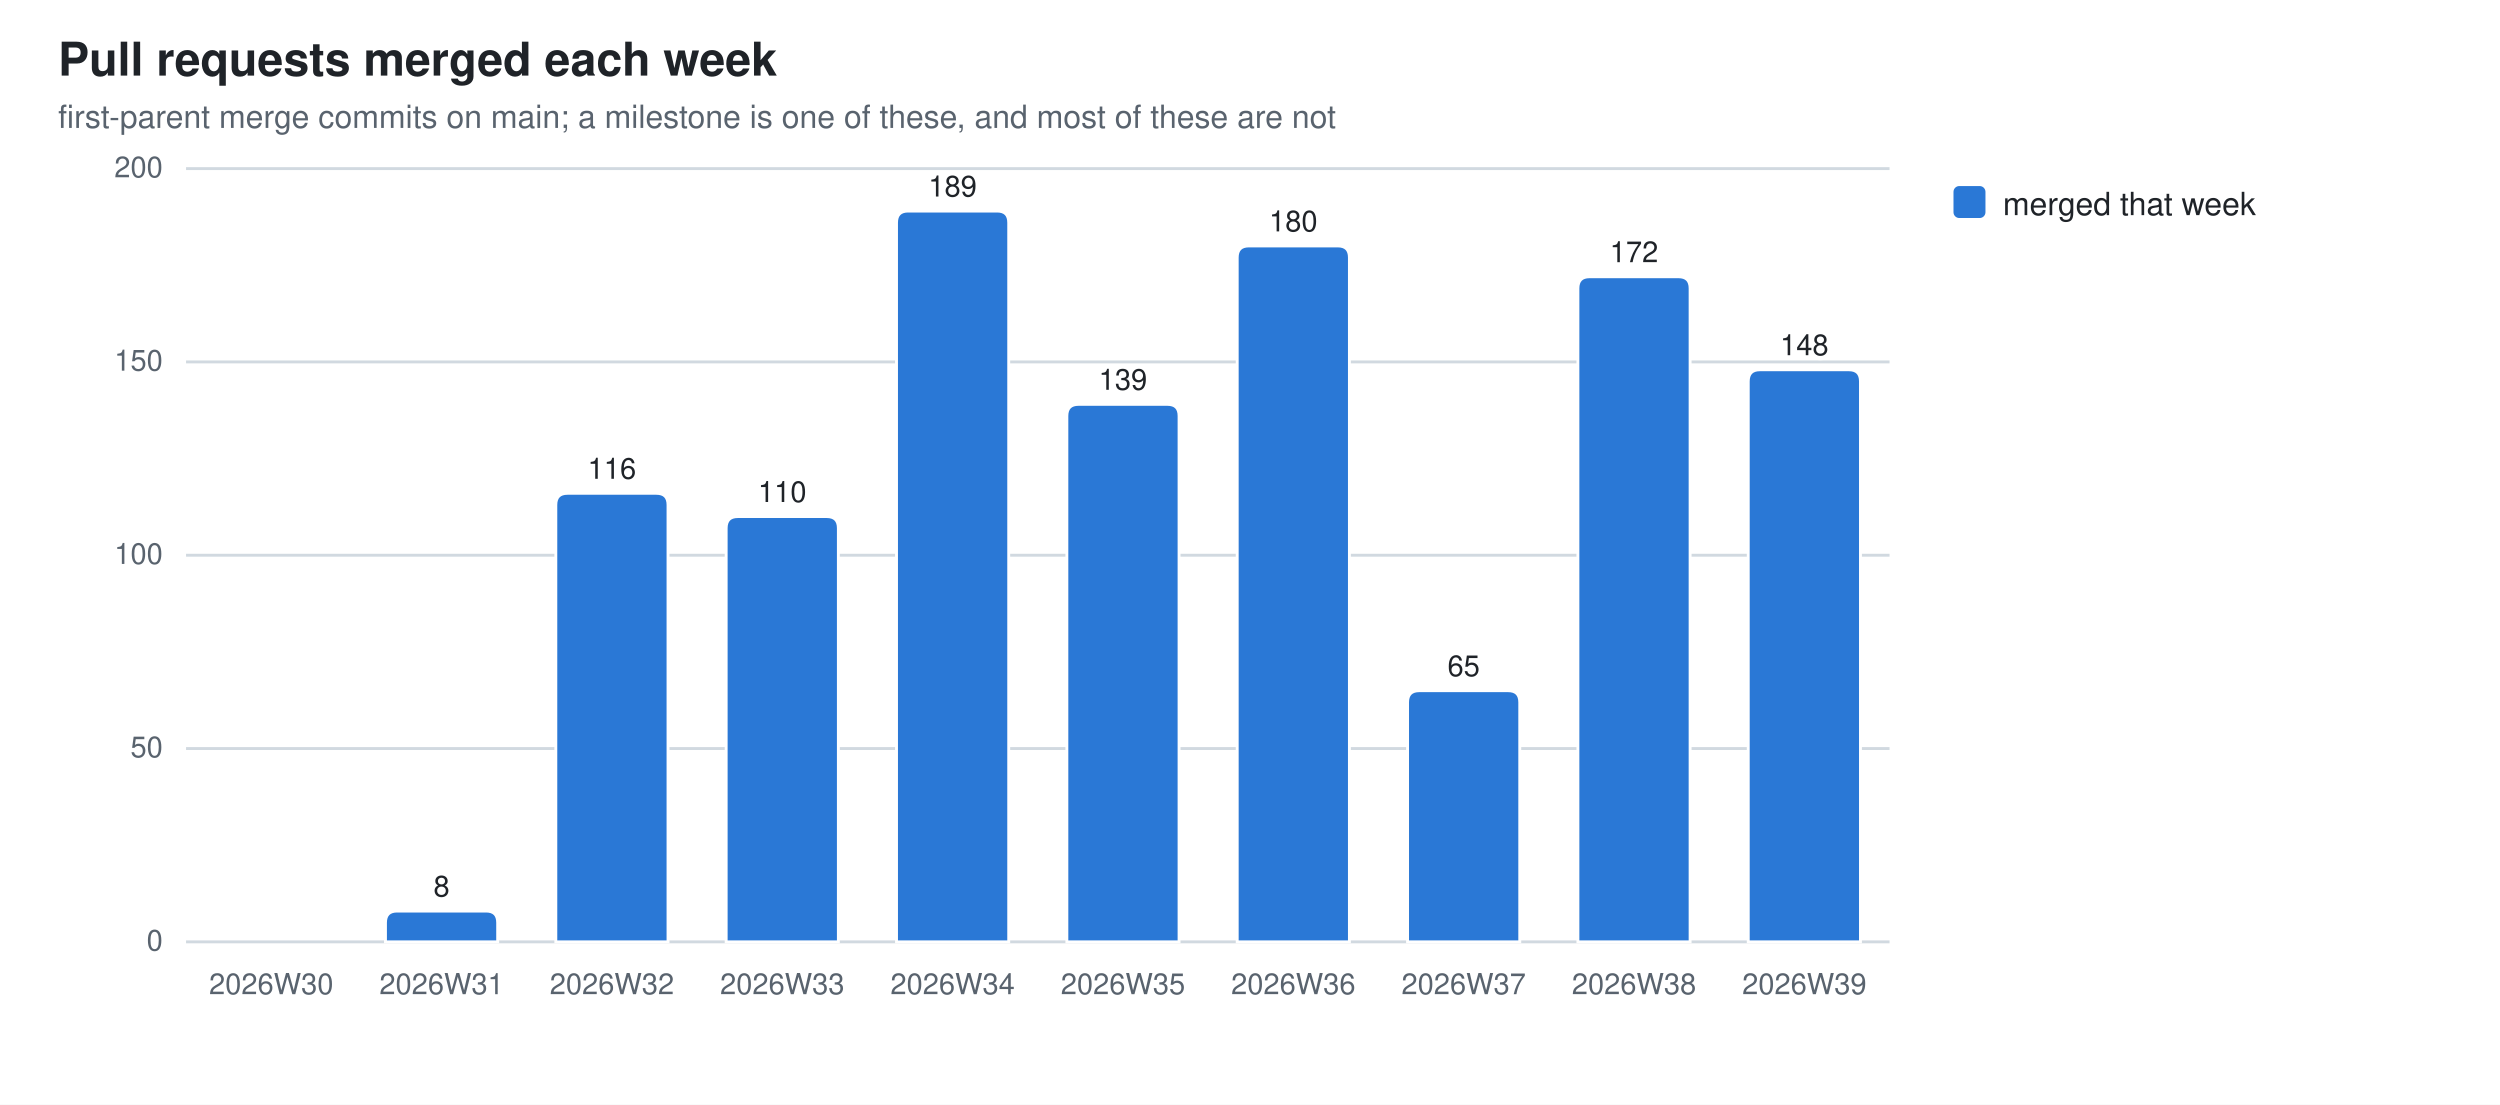
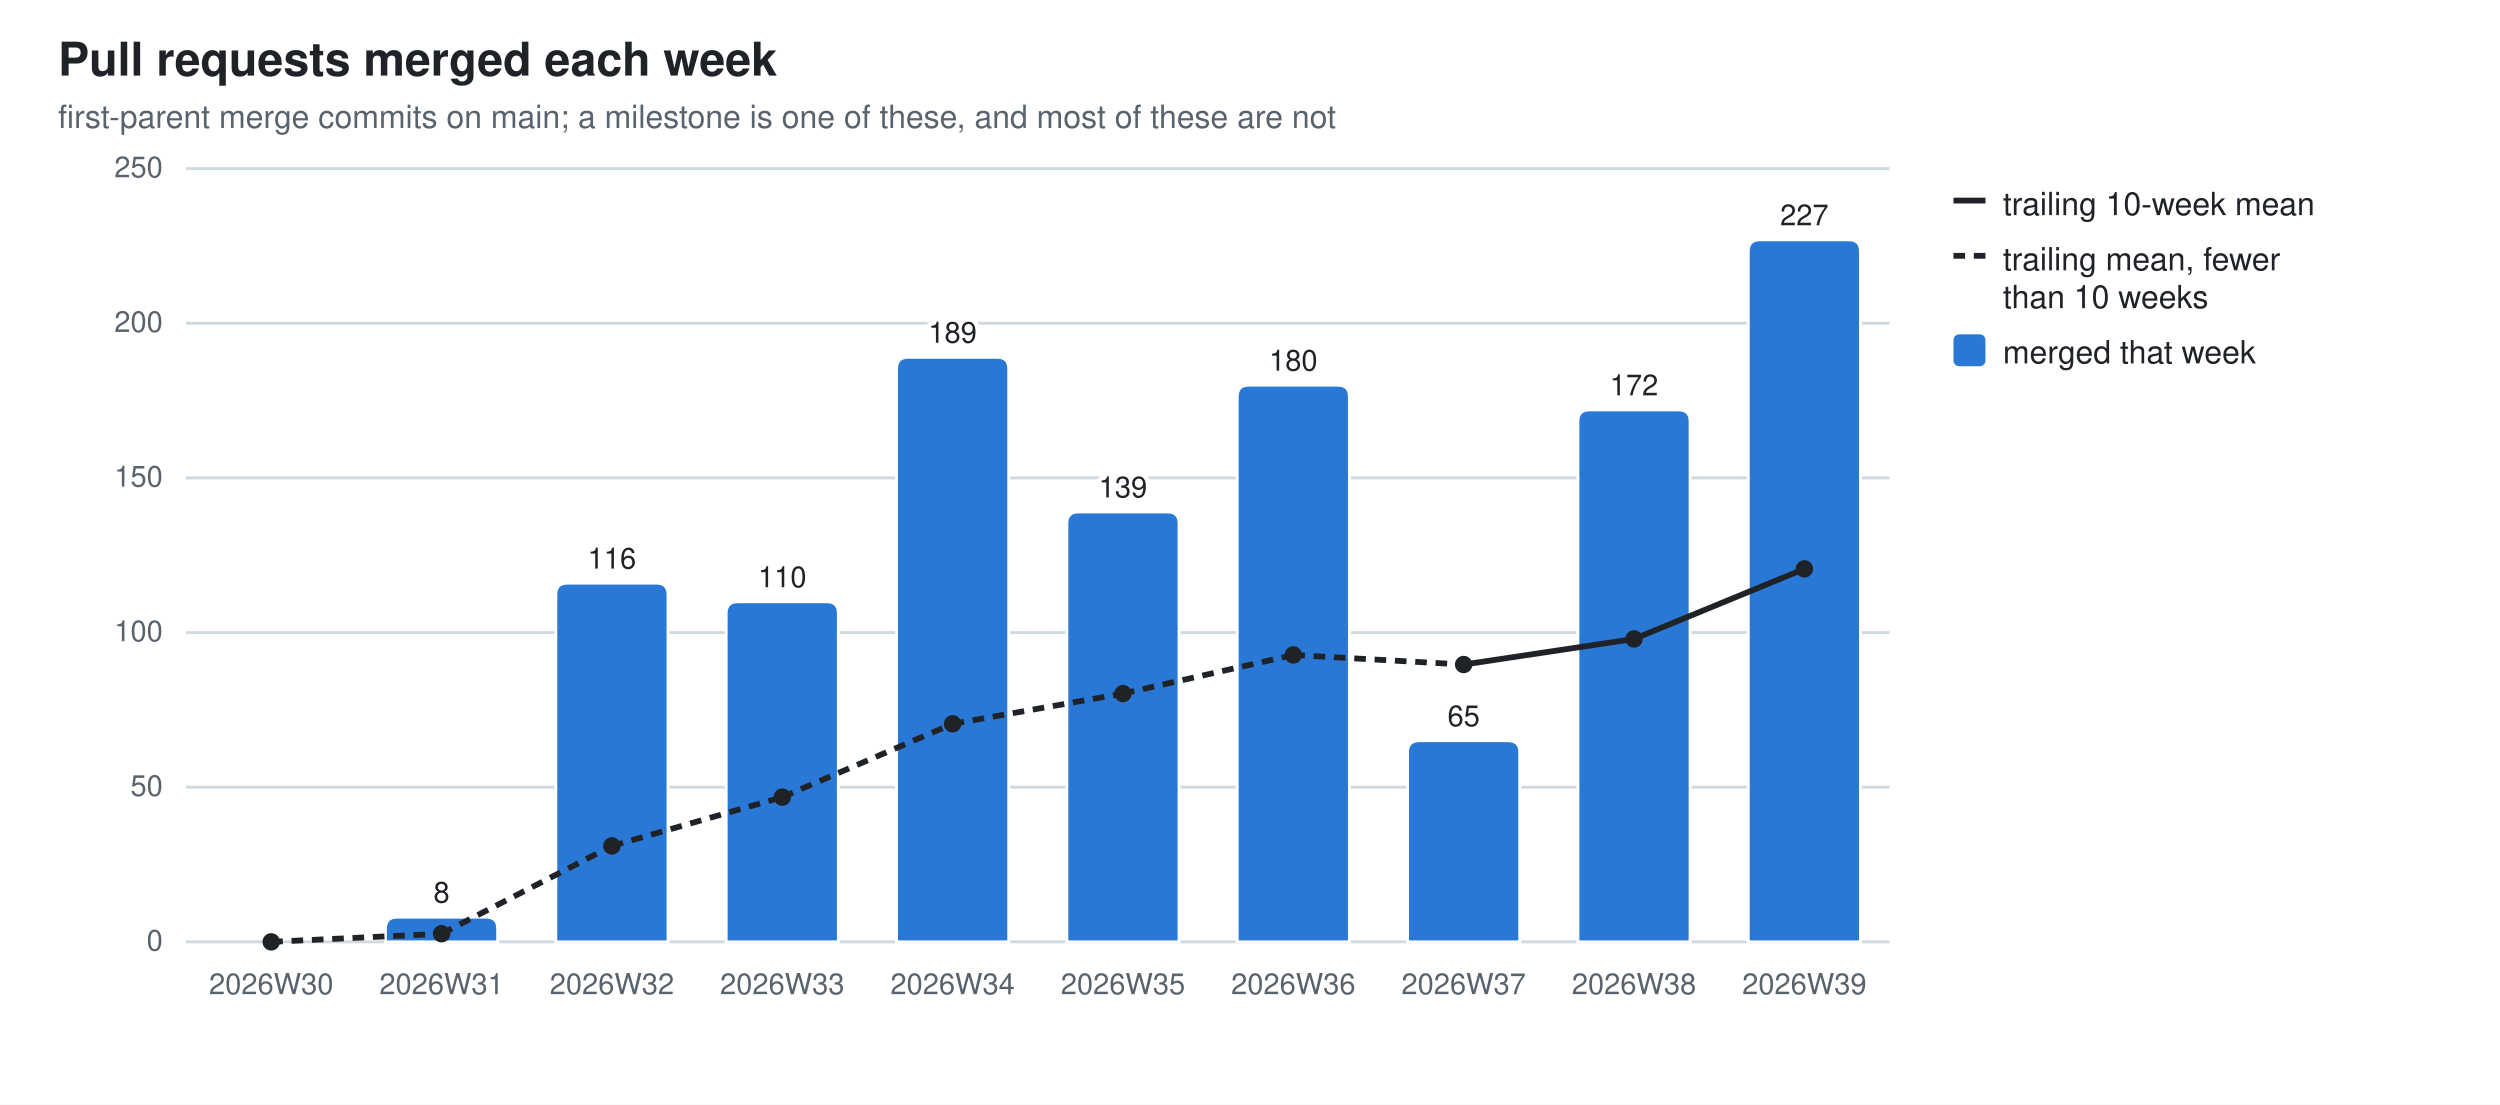
<svg xmlns="http://www.w3.org/2000/svg" width="860" height="380" viewBox="0 0 860 380" role="img" aria-label="Pull requests merged each week">
  <style>
  .bg{fill:#ffffff} .fg{fill:#1f2328} .mut{fill:#59636e} .grid{stroke:#d1d9e0}
-   .seg{stroke:#ffffff;stroke-width:1}
+   .seg{stroke:#ffffff;stroke-width:1} .tr{stroke:#1f2328;fill:none} .trd{fill:#1f2328}
  .val{paint-order:stroke;stroke:#ffffff;stroke-width:3px;stroke-linejoin:round}
  .s0{fill:#2a78d6}  .s1{fill:#eb6834}  .s2{fill:#1baf7a}  .s3{fill:#eda100}  .s4{fill:#e87ba4}  .s5{fill:#008300}  .s6{fill:#4a3aa7}  .s7{fill:#e34948}
  @media (prefers-color-scheme: dark){
    .bg{fill:#0d1117} .fg{fill:#e6edf3} .mut{fill:#9198a1} .grid{stroke:#30363d}
-     .seg{stroke:#0d1117} .val{stroke:#0d1117} .s0{fill:#3987e5} .s1{fill:#d95926} .s2{fill:#199e70} .s3{fill:#c98500} .s4{fill:#d55181} .s5{fill:#008300} .s6{fill:#9085e9} .s7{fill:#e66767}}
+     .seg{stroke:#0d1117} .val{stroke:#0d1117} .tr{stroke:#e6edf3} .trd{fill:#e6edf3} .s0{fill:#3987e5} .s1{fill:#d95926} .s2{fill:#199e70} .s3{fill:#c98500} .s4{fill:#d55181} .s5{fill:#008300} .s6{fill:#9085e9} .s7{fill:#e66767}}
  text{font-family:-apple-system,BlinkMacSystemFont,"Segoe UI",Helvetica,Arial,sans-serif}
</style>
  <rect class="bg" width="860" height="380" />
  <text class="fg" x="20" y="26" font-size="16" font-weight="600">Pull requests merged each week</text>
  <text class="mut" x="20" y="44" font-size="11">first-parent merge commits on main; a milestone is one of these, and most of these are not</text>
  <line class="grid" x1="64" y1="324.0" x2="650.0" y2="324.0" stroke-width="1" />
  <text class="mut" x="56" y="327.0" font-size="10" text-anchor="end">0</text>
-   <line class="grid" x1="64" y1="257.5" x2="650.0" y2="257.5" stroke-width="1" />
-   <text class="mut" x="56" y="260.5" font-size="10" text-anchor="end">50</text>
-   <line class="grid" x1="64" y1="191.0" x2="650.0" y2="191.0" stroke-width="1" />
-   <text class="mut" x="56" y="194.0" font-size="10" text-anchor="end">100</text>
-   <line class="grid" x1="64" y1="124.5" x2="650.0" y2="124.5" stroke-width="1" />
-   <text class="mut" x="56" y="127.5" font-size="10" text-anchor="end">150</text>
+   <line class="grid" x1="64" y1="270.8" x2="650.0" y2="270.8" stroke-width="1" />
+   <text class="mut" x="56" y="273.8" font-size="10" text-anchor="end">50</text>
+   <line class="grid" x1="64" y1="217.6" x2="650.0" y2="217.6" stroke-width="1" />
+   <text class="mut" x="56" y="220.6" font-size="10" text-anchor="end">100</text>
+   <line class="grid" x1="64" y1="164.4" x2="650.0" y2="164.4" stroke-width="1" />
+   <text class="mut" x="56" y="167.4" font-size="10" text-anchor="end">150</text>
+   <line class="grid" x1="64" y1="111.2" x2="650.0" y2="111.2" stroke-width="1" />
+   <text class="mut" x="56" y="114.2" font-size="10" text-anchor="end">200</text>
  <line class="grid" x1="64" y1="58.0" x2="650.0" y2="58.0" stroke-width="1" />
-   <text class="mut" x="56" y="61.0" font-size="10" text-anchor="end">200</text>
+   <text class="mut" x="56" y="61.0" font-size="10" text-anchor="end">250</text>
  <text class="mut" x="93.3" y="342" font-size="10" text-anchor="middle">2026W30</text>
-   <path class="seg s0" d="M132.6,324.0 V317.4 Q132.6,313.4 136.6,313.4 H167.2 Q171.2,313.4 171.2,317.4 V324.0 Z" />
+   <path class="seg s0" d="M132.6,324.0 V319.5 Q132.6,315.5 136.6,315.5 H167.2 Q171.2,315.5 171.2,319.5 V324.0 Z" />
  <text class="mut" x="151.9" y="342" font-size="10" text-anchor="middle">2026W31</text>
-   <text class="fg val" x="151.9" y="308.4" font-size="10" text-anchor="middle">8</text>
-   <path class="seg s0" d="M191.2,324.0 V173.7 Q191.2,169.7 195.2,169.7 H225.8 Q229.8,169.7 229.8,173.7 V324.0 Z" />
+   <text class="fg val" x="151.9" y="310.5" font-size="10" text-anchor="middle">8</text>
+   <path class="seg s0" d="M191.2,324.0 V204.6 Q191.2,200.6 195.2,200.6 H225.8 Q229.8,200.6 229.8,204.6 V324.0 Z" />
  <text class="mut" x="210.5" y="342" font-size="10" text-anchor="middle">2026W32</text>
-   <text class="fg val" x="210.5" y="164.7" font-size="10" text-anchor="middle">116</text>
-   <path class="seg s0" d="M249.8,324.0 V181.7 Q249.8,177.7 253.8,177.7 H284.4 Q288.4,177.7 288.4,181.7 V324.0 Z" />
+   <text class="fg val" x="210.5" y="195.6" font-size="10" text-anchor="middle">116</text>
+   <path class="seg s0" d="M249.8,324.0 V211.0 Q249.8,207.0 253.8,207.0 H284.4 Q288.4,207.0 288.4,211.0 V324.0 Z" />
  <text class="mut" x="269.1" y="342" font-size="10" text-anchor="middle">2026W33</text>
-   <text class="fg val" x="269.1" y="172.7" font-size="10" text-anchor="middle">110</text>
-   <path class="seg s0" d="M308.4,324.0 V76.6 Q308.4,72.6 312.4,72.6 H343.0 Q347.0,72.6 347.0,76.6 V324.0 Z" />
+   <text class="fg val" x="269.1" y="202.0" font-size="10" text-anchor="middle">110</text>
+   <path class="seg s0" d="M308.4,324.0 V126.9 Q308.4,122.9 312.4,122.9 H343.0 Q347.0,122.9 347.0,126.9 V324.0 Z" />
  <text class="mut" x="327.7" y="342" font-size="10" text-anchor="middle">2026W34</text>
-   <text class="fg val" x="327.7" y="67.6" font-size="10" text-anchor="middle">189</text>
-   <path class="seg s0" d="M367.0,324.0 V143.1 Q367.0,139.1 371.0,139.1 H401.6 Q405.6,139.1 405.6,143.1 V324.0 Z" />
+   <text class="fg val" x="327.7" y="117.9" font-size="10" text-anchor="middle">189</text>
+   <path class="seg s0" d="M367.0,324.0 V180.1 Q367.0,176.1 371.0,176.1 H401.6 Q405.6,176.1 405.6,180.1 V324.0 Z" />
  <text class="mut" x="386.3" y="342" font-size="10" text-anchor="middle">2026W35</text>
-   <text class="fg val" x="386.3" y="134.1" font-size="10" text-anchor="middle">139</text>
-   <path class="seg s0" d="M425.6,324.0 V88.6 Q425.6,84.6 429.6,84.6 H460.2 Q464.2,84.6 464.2,88.6 V324.0 Z" />
+   <text class="fg val" x="386.3" y="171.1" font-size="10" text-anchor="middle">139</text>
+   <path class="seg s0" d="M425.6,324.0 V136.5 Q425.6,132.5 429.6,132.5 H460.2 Q464.2,132.5 464.2,136.5 V324.0 Z" />
  <text class="mut" x="444.9" y="342" font-size="10" text-anchor="middle">2026W36</text>
-   <text class="fg val" x="444.9" y="79.6" font-size="10" text-anchor="middle">180</text>
-   <path class="seg s0" d="M484.2,324.0 V241.6 Q484.2,237.6 488.2,237.6 H518.8 Q522.8,237.6 522.8,241.6 V324.0 Z" />
+   <text class="fg val" x="444.9" y="127.5" font-size="10" text-anchor="middle">180</text>
+   <path class="seg s0" d="M484.2,324.0 V258.8 Q484.2,254.8 488.2,254.8 H518.8 Q522.8,254.8 522.8,258.8 V324.0 Z" />
  <text class="mut" x="503.5" y="342" font-size="10" text-anchor="middle">2026W37</text>
-   <text class="fg val" x="503.5" y="232.6" font-size="10" text-anchor="middle">65</text>
-   <path class="seg s0" d="M542.8,324.0 V99.2 Q542.8,95.2 546.8,95.2 H577.4 Q581.4,95.2 581.4,99.2 V324.0 Z" />
+   <text class="fg val" x="503.5" y="249.8" font-size="10" text-anchor="middle">65</text>
+   <path class="seg s0" d="M542.8,324.0 V145.0 Q542.8,141.0 546.8,141.0 H577.4 Q581.4,141.0 581.4,145.0 V324.0 Z" />
  <text class="mut" x="562.1" y="342" font-size="10" text-anchor="middle">2026W38</text>
-   <text class="fg val" x="562.1" y="90.2" font-size="10" text-anchor="middle">172</text>
-   <path class="seg s0" d="M601.4,324.0 V131.2 Q601.4,127.2 605.4,127.2 H636.0 Q640.0,127.2 640.0,131.2 V324.0 Z" />
+   <text class="fg val" x="562.1" y="136.0" font-size="10" text-anchor="middle">172</text>
+   <path class="seg s0" d="M601.4,324.0 V86.5 Q601.4,82.5 605.4,82.5 H636.0 Q640.0,82.5 640.0,86.5 V324.0 Z" />
  <text class="mut" x="620.7" y="342" font-size="10" text-anchor="middle">2026W39</text>
-   <text class="fg val" x="620.7" y="122.2" font-size="10" text-anchor="middle">148</text>
-   <rect class="s0" x="672" y="64" width="11" height="11" rx="2" />
+   <text class="fg val" x="620.7" y="77.5" font-size="10" text-anchor="middle">227</text>
+   <line class="tr" x1="93.3" y1="324.0" x2="151.9" y2="321.2" stroke-width="2" stroke-dasharray="4 3" />
+   <line class="tr" x1="151.9" y1="321.2" x2="210.5" y2="291.0" stroke-width="2" stroke-dasharray="4 3" />
+   <line class="tr" x1="210.5" y1="291.0" x2="269.1" y2="274.2" stroke-width="2" stroke-dasharray="4 3" />
+   <line class="tr" x1="269.1" y1="274.2" x2="327.7" y2="249.0" stroke-width="2" stroke-dasharray="4 3" />
+   <line class="tr" x1="327.7" y1="249.0" x2="386.3" y2="238.6" stroke-width="2" stroke-dasharray="4 3" />
+   <line class="tr" x1="386.3" y1="238.6" x2="444.9" y2="225.3" stroke-width="2" stroke-dasharray="4 3" />
+   <line class="tr" x1="444.9" y1="225.3" x2="503.5" y2="228.6" stroke-width="2" stroke-dasharray="4 3" />
+   <line class="tr" x1="503.5" y1="228.6" x2="562.1" y2="219.8" stroke-width="2" />
+   <line class="tr" x1="562.1" y1="219.8" x2="620.7" y2="195.7" stroke-width="2" />
+   <circle class="trd" cx="93.3" cy="324.0" r="3" />
+   <circle class="trd" cx="151.9" cy="321.2" r="3" />
+   <circle class="trd" cx="210.5" cy="291.0" r="3" />
+   <circle class="trd" cx="269.1" cy="274.2" r="3" />
+   <circle class="trd" cx="327.7" cy="249.0" r="3" />
+   <circle class="trd" cx="386.3" cy="238.6" r="3" />
+   <circle class="trd" cx="444.9" cy="225.3" r="3" />
+   <circle class="trd" cx="503.5" cy="228.6" r="3" />
+   <circle class="trd" cx="562.1" cy="219.8" r="3" />
+   <circle class="trd" cx="620.7" cy="195.7" r="3" />
+   <line class="tr" x1="672" y1="69" x2="683" y2="69" stroke-width="2" />
  <text class="fg" y="74" font-size="11">
+     <tspan x="689" dy="0">trailing 10-week mean</tspan>
+   </text>
+   <line class="tr" x1="672" y1="88" x2="683" y2="88" stroke-width="2" stroke-dasharray="4 3" />
+   <text class="fg" y="93" font-size="11">
+     <tspan x="689" dy="0">trailing mean, fewer</tspan>
+     <tspan x="689" dy="13">than 10 weeks</tspan>
+   </text>
+   <rect class="s0" x="672" y="115" width="11" height="11" rx="2" />
+   <text class="fg" y="125" font-size="11">
    <tspan x="689" dy="0">merged that week</tspan>
  </text>
</svg>
